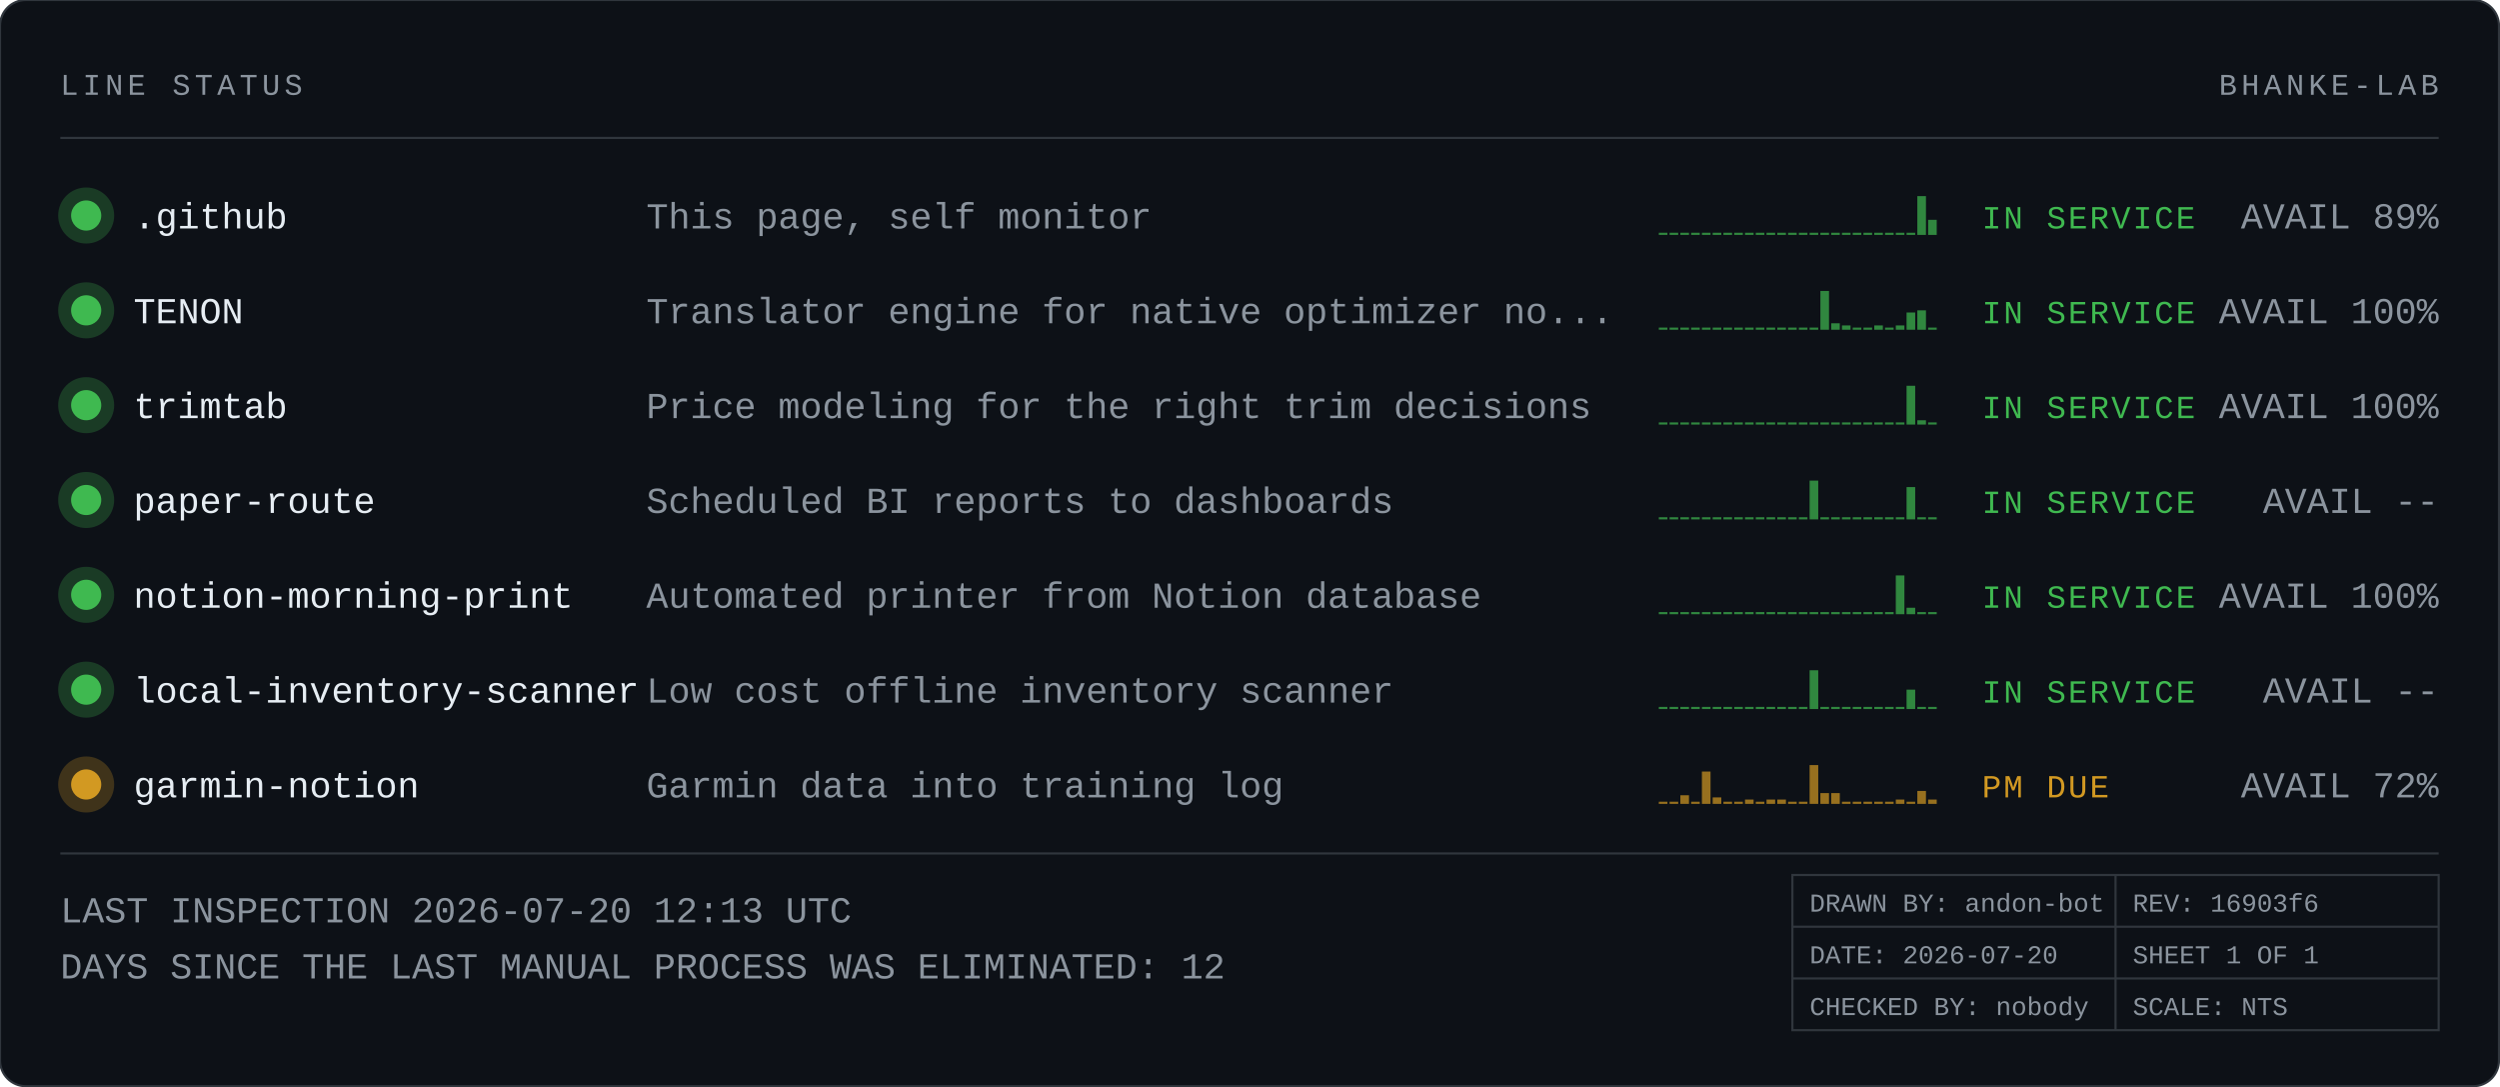
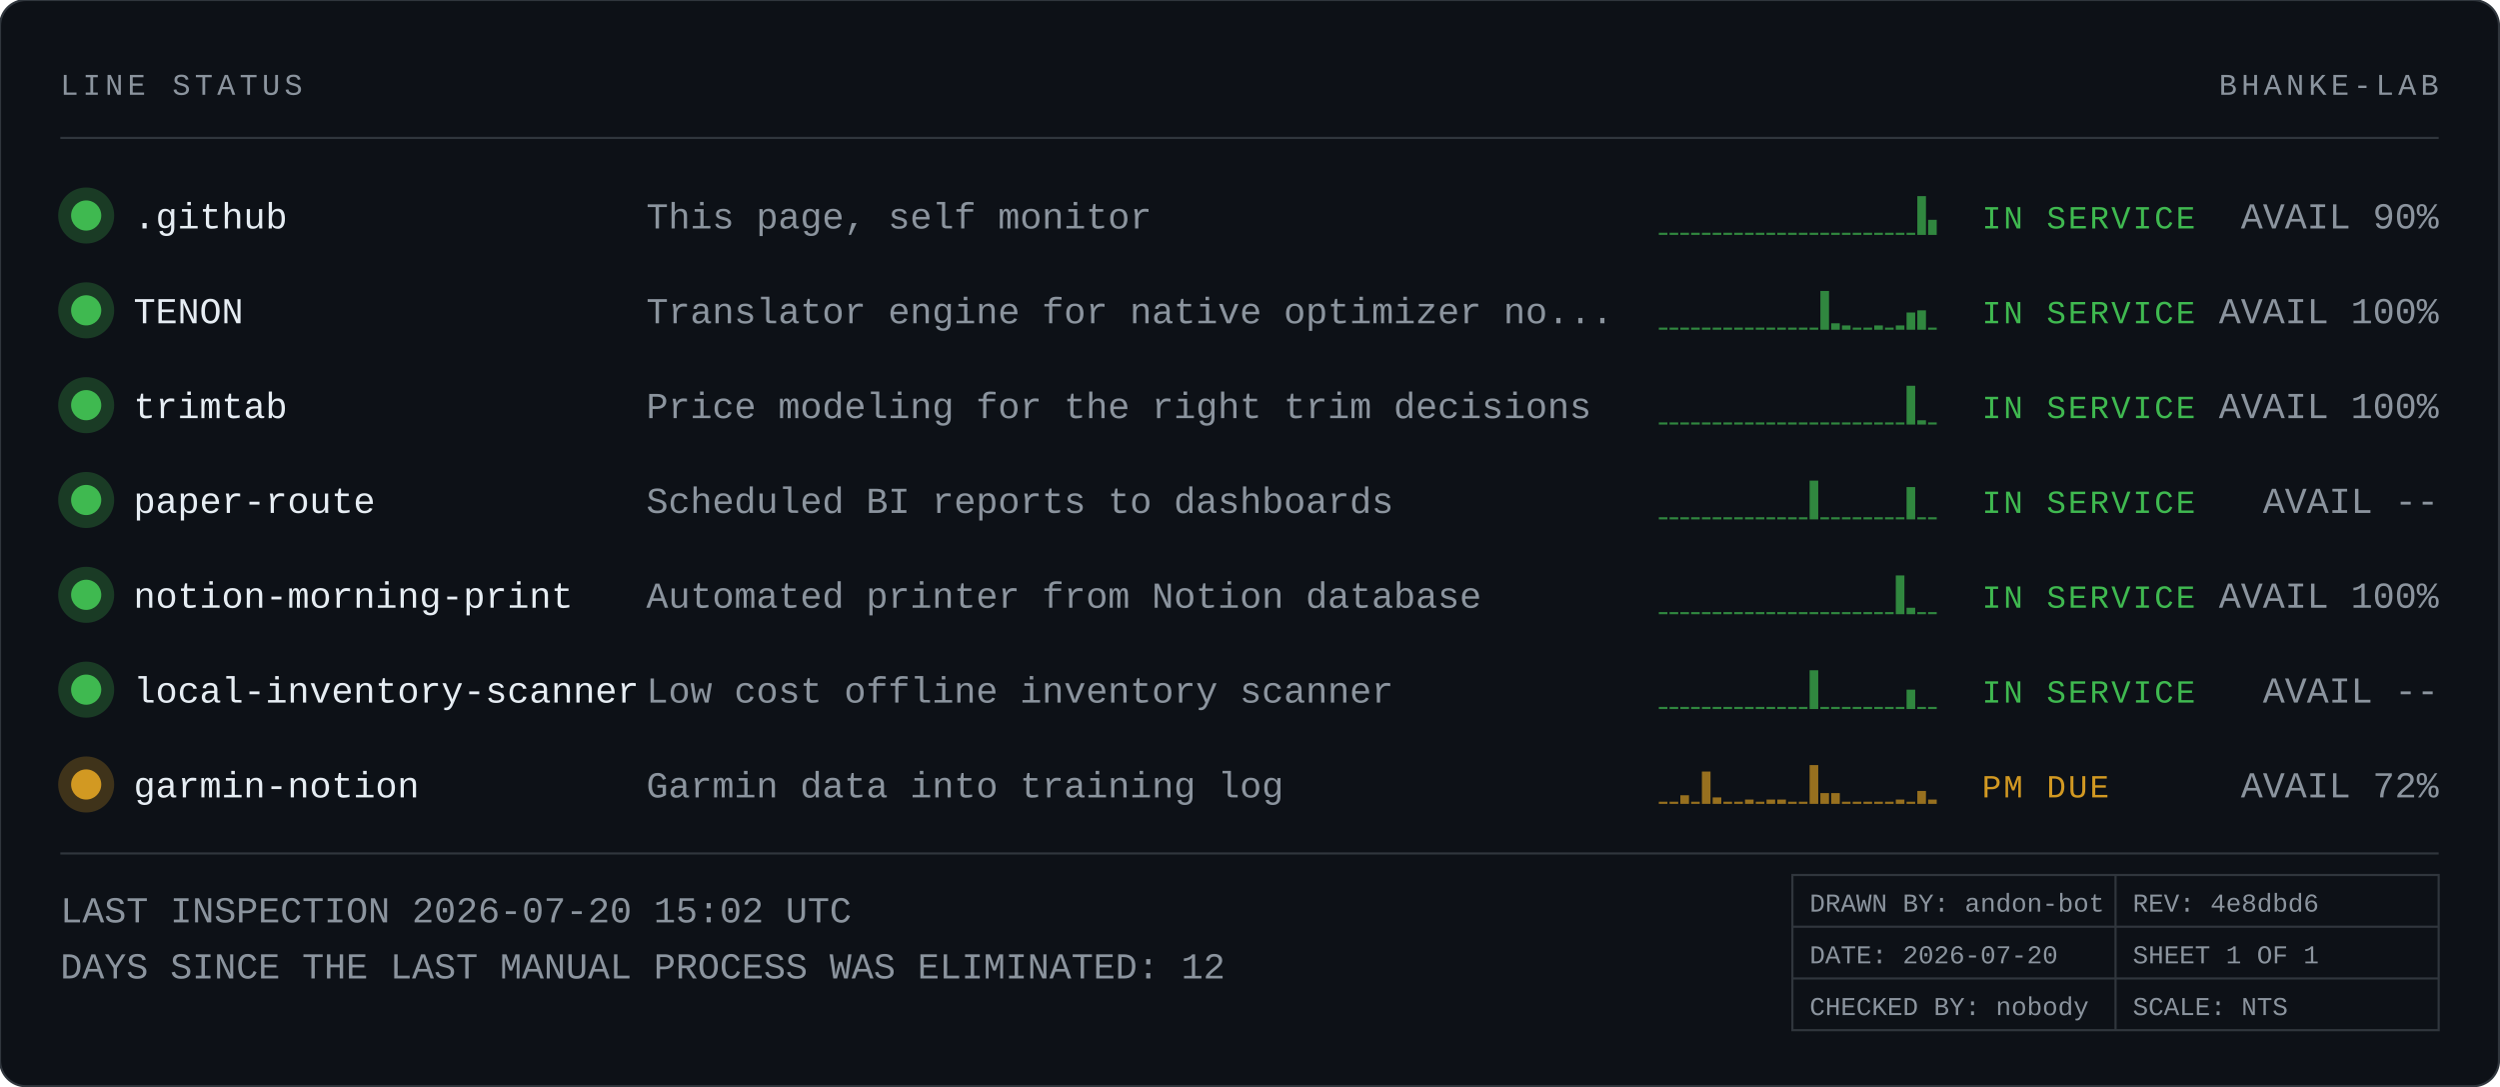
<svg xmlns="http://www.w3.org/2000/svg" width="1160" height="504" viewBox="0 0 1160 504" role="img" aria-label="Andon board">
  <style>
text { font-family: Consolas, 'Courier New', monospace; font-size: 17px; }
.hd { fill: #8b949e; font-size: 14px; letter-spacing: 2px; }
.name { fill: #e6edf3; }
.dim { fill: #8b949e; }
.st { font-size: 15px; letter-spacing: 1px; }
.tb { fill: #8b949e; font-size: 12px; }
</style>
  <rect x="0" y="0" width="1160" height="504" rx="12" fill="#0d1117" stroke="#30363d" />
  <text x="28" y="44" class="hd">LINE STATUS</text>
  <text x="1132" y="44" class="hd" text-anchor="end">BHANKE-LAB</text>
  <line x1="28" y1="64" x2="1132" y2="64" stroke="#30363d" />
  <circle cx="40" cy="100" r="13" fill="#3fb950" opacity="0.25" />
  <circle cx="40" cy="100" r="7" fill="#3fb950" />
  <text x="62" y="106" class="name">.github</text>
  <text x="300" y="106" class="dim">This page, self monitor</text>
  <rect x="770" y="108" width="4" height="1" fill="#3fb950" opacity="0.7" />
  <rect x="775" y="108" width="4" height="1" fill="#3fb950" opacity="0.7" />
  <rect x="780" y="108" width="4" height="1" fill="#3fb950" opacity="0.7" />
  <rect x="785" y="108" width="4" height="1" fill="#3fb950" opacity="0.7" />
  <rect x="790" y="108" width="4" height="1" fill="#3fb950" opacity="0.7" />
  <rect x="795" y="108" width="4" height="1" fill="#3fb950" opacity="0.7" />
  <rect x="800" y="108" width="4" height="1" fill="#3fb950" opacity="0.7" />
  <rect x="805" y="108" width="4" height="1" fill="#3fb950" opacity="0.7" />
  <rect x="810" y="108" width="4" height="1" fill="#3fb950" opacity="0.7" />
  <rect x="815" y="108" width="4" height="1" fill="#3fb950" opacity="0.7" />
  <rect x="820" y="108" width="4" height="1" fill="#3fb950" opacity="0.7" />
  <rect x="825" y="108" width="4" height="1" fill="#3fb950" opacity="0.7" />
  <rect x="830" y="108" width="4" height="1" fill="#3fb950" opacity="0.7" />
  <rect x="835" y="108" width="4" height="1" fill="#3fb950" opacity="0.7" />
  <rect x="840" y="108" width="4" height="1" fill="#3fb950" opacity="0.7" />
  <rect x="845" y="108" width="4" height="1" fill="#3fb950" opacity="0.7" />
  <rect x="850" y="108" width="4" height="1" fill="#3fb950" opacity="0.7" />
  <rect x="855" y="108" width="4" height="1" fill="#3fb950" opacity="0.7" />
  <rect x="860" y="108" width="4" height="1" fill="#3fb950" opacity="0.7" />
  <rect x="865" y="108" width="4" height="1" fill="#3fb950" opacity="0.7" />
  <rect x="870" y="108" width="4" height="1" fill="#3fb950" opacity="0.7" />
  <rect x="875" y="108" width="4" height="1" fill="#3fb950" opacity="0.7" />
  <rect x="880" y="108" width="4" height="1" fill="#3fb950" opacity="0.7" />
  <rect x="885" y="108" width="4" height="1" fill="#3fb950" opacity="0.7" />
  <rect x="890" y="91" width="4" height="18" fill="#3fb950" opacity="0.7" />
  <rect x="895" y="102" width="4" height="7" fill="#3fb950" opacity="0.7" />
  <text x="920" y="106" class="st" fill="#3fb950">IN SERVICE</text>
-   <text x="1132" y="106" class="dim" text-anchor="end">AVAIL 89%</text>
+   <text x="1132" y="106" class="dim" text-anchor="end">AVAIL 90%</text>
  <circle cx="40" cy="144" r="13" fill="#3fb950" opacity="0.25" />
  <circle cx="40" cy="144" r="7" fill="#3fb950" />
  <text x="62" y="150" class="name">TENON</text>
  <text x="300" y="150" class="dim">Translator engine for native optimizer no...</text>
  <rect x="770" y="152" width="4" height="1" fill="#3fb950" opacity="0.7" />
  <rect x="775" y="152" width="4" height="1" fill="#3fb950" opacity="0.7" />
  <rect x="780" y="152" width="4" height="1" fill="#3fb950" opacity="0.7" />
  <rect x="785" y="152" width="4" height="1" fill="#3fb950" opacity="0.7" />
  <rect x="790" y="152" width="4" height="1" fill="#3fb950" opacity="0.7" />
  <rect x="795" y="152" width="4" height="1" fill="#3fb950" opacity="0.7" />
  <rect x="800" y="152" width="4" height="1" fill="#3fb950" opacity="0.7" />
  <rect x="805" y="152" width="4" height="1" fill="#3fb950" opacity="0.7" />
  <rect x="810" y="152" width="4" height="1" fill="#3fb950" opacity="0.7" />
  <rect x="815" y="152" width="4" height="1" fill="#3fb950" opacity="0.7" />
  <rect x="820" y="152" width="4" height="1" fill="#3fb950" opacity="0.7" />
  <rect x="825" y="152" width="4" height="1" fill="#3fb950" opacity="0.7" />
  <rect x="830" y="152" width="4" height="1" fill="#3fb950" opacity="0.7" />
  <rect x="835" y="152" width="4" height="1" fill="#3fb950" opacity="0.7" />
  <rect x="840" y="152" width="4" height="1" fill="#3fb950" opacity="0.7" />
  <rect x="845" y="135" width="4" height="18" fill="#3fb950" opacity="0.7" />
  <rect x="850" y="150" width="4" height="3" fill="#3fb950" opacity="0.7" />
  <rect x="855" y="151" width="4" height="2" fill="#3fb950" opacity="0.7" />
  <rect x="860" y="152" width="4" height="1" fill="#3fb950" opacity="0.7" />
  <rect x="865" y="152" width="4" height="1" fill="#3fb950" opacity="0.7" />
  <rect x="870" y="151" width="4" height="2" fill="#3fb950" opacity="0.7" />
  <rect x="875" y="152" width="4" height="1" fill="#3fb950" opacity="0.7" />
  <rect x="880" y="151" width="4" height="2" fill="#3fb950" opacity="0.7" />
  <rect x="885" y="145" width="4" height="8" fill="#3fb950" opacity="0.7" />
  <rect x="890" y="144" width="4" height="9" fill="#3fb950" opacity="0.7" />
  <rect x="895" y="152" width="4" height="1" fill="#3fb950" opacity="0.7" />
  <text x="920" y="150" class="st" fill="#3fb950">IN SERVICE</text>
  <text x="1132" y="150" class="dim" text-anchor="end">AVAIL 100%</text>
  <circle cx="40" cy="188" r="13" fill="#3fb950" opacity="0.25" />
  <circle cx="40" cy="188" r="7" fill="#3fb950" />
  <text x="62" y="194" class="name">trimtab</text>
  <text x="300" y="194" class="dim">Price modeling for the right trim decisions</text>
  <rect x="770" y="196" width="4" height="1" fill="#3fb950" opacity="0.7" />
  <rect x="775" y="196" width="4" height="1" fill="#3fb950" opacity="0.7" />
  <rect x="780" y="196" width="4" height="1" fill="#3fb950" opacity="0.7" />
  <rect x="785" y="196" width="4" height="1" fill="#3fb950" opacity="0.7" />
  <rect x="790" y="196" width="4" height="1" fill="#3fb950" opacity="0.7" />
  <rect x="795" y="196" width="4" height="1" fill="#3fb950" opacity="0.7" />
  <rect x="800" y="196" width="4" height="1" fill="#3fb950" opacity="0.7" />
  <rect x="805" y="196" width="4" height="1" fill="#3fb950" opacity="0.7" />
  <rect x="810" y="196" width="4" height="1" fill="#3fb950" opacity="0.7" />
  <rect x="815" y="196" width="4" height="1" fill="#3fb950" opacity="0.7" />
  <rect x="820" y="196" width="4" height="1" fill="#3fb950" opacity="0.7" />
  <rect x="825" y="196" width="4" height="1" fill="#3fb950" opacity="0.7" />
  <rect x="830" y="196" width="4" height="1" fill="#3fb950" opacity="0.7" />
  <rect x="835" y="196" width="4" height="1" fill="#3fb950" opacity="0.7" />
  <rect x="840" y="196" width="4" height="1" fill="#3fb950" opacity="0.7" />
  <rect x="845" y="196" width="4" height="1" fill="#3fb950" opacity="0.7" />
  <rect x="850" y="196" width="4" height="1" fill="#3fb950" opacity="0.7" />
  <rect x="855" y="196" width="4" height="1" fill="#3fb950" opacity="0.7" />
  <rect x="860" y="196" width="4" height="1" fill="#3fb950" opacity="0.7" />
  <rect x="865" y="196" width="4" height="1" fill="#3fb950" opacity="0.7" />
  <rect x="870" y="196" width="4" height="1" fill="#3fb950" opacity="0.7" />
  <rect x="875" y="196" width="4" height="1" fill="#3fb950" opacity="0.7" />
  <rect x="880" y="196" width="4" height="1" fill="#3fb950" opacity="0.7" />
  <rect x="885" y="179" width="4" height="18" fill="#3fb950" opacity="0.7" />
  <rect x="890" y="195" width="4" height="2" fill="#3fb950" opacity="0.7" />
  <rect x="895" y="196" width="4" height="1" fill="#3fb950" opacity="0.7" />
  <text x="920" y="194" class="st" fill="#3fb950">IN SERVICE</text>
  <text x="1132" y="194" class="dim" text-anchor="end">AVAIL 100%</text>
  <circle cx="40" cy="232" r="13" fill="#3fb950" opacity="0.25" />
  <circle cx="40" cy="232" r="7" fill="#3fb950" />
  <text x="62" y="238" class="name">paper-route</text>
  <text x="300" y="238" class="dim">Scheduled BI reports to dashboards</text>
  <rect x="770" y="240" width="4" height="1" fill="#3fb950" opacity="0.7" />
  <rect x="775" y="240" width="4" height="1" fill="#3fb950" opacity="0.7" />
  <rect x="780" y="240" width="4" height="1" fill="#3fb950" opacity="0.7" />
  <rect x="785" y="240" width="4" height="1" fill="#3fb950" opacity="0.7" />
  <rect x="790" y="240" width="4" height="1" fill="#3fb950" opacity="0.7" />
  <rect x="795" y="240" width="4" height="1" fill="#3fb950" opacity="0.7" />
  <rect x="800" y="240" width="4" height="1" fill="#3fb950" opacity="0.7" />
  <rect x="805" y="240" width="4" height="1" fill="#3fb950" opacity="0.7" />
  <rect x="810" y="240" width="4" height="1" fill="#3fb950" opacity="0.7" />
  <rect x="815" y="240" width="4" height="1" fill="#3fb950" opacity="0.7" />
  <rect x="820" y="240" width="4" height="1" fill="#3fb950" opacity="0.7" />
  <rect x="825" y="240" width="4" height="1" fill="#3fb950" opacity="0.7" />
  <rect x="830" y="240" width="4" height="1" fill="#3fb950" opacity="0.7" />
  <rect x="835" y="240" width="4" height="1" fill="#3fb950" opacity="0.7" />
  <rect x="840" y="223" width="4" height="18" fill="#3fb950" opacity="0.7" />
  <rect x="845" y="240" width="4" height="1" fill="#3fb950" opacity="0.7" />
  <rect x="850" y="240" width="4" height="1" fill="#3fb950" opacity="0.7" />
  <rect x="855" y="240" width="4" height="1" fill="#3fb950" opacity="0.7" />
  <rect x="860" y="240" width="4" height="1" fill="#3fb950" opacity="0.7" />
  <rect x="865" y="240" width="4" height="1" fill="#3fb950" opacity="0.7" />
  <rect x="870" y="240" width="4" height="1" fill="#3fb950" opacity="0.7" />
  <rect x="875" y="240" width="4" height="1" fill="#3fb950" opacity="0.7" />
  <rect x="880" y="240" width="4" height="1" fill="#3fb950" opacity="0.7" />
  <rect x="885" y="226" width="4" height="15" fill="#3fb950" opacity="0.7" />
  <rect x="890" y="240" width="4" height="1" fill="#3fb950" opacity="0.7" />
  <rect x="895" y="240" width="4" height="1" fill="#3fb950" opacity="0.7" />
  <text x="920" y="238" class="st" fill="#3fb950">IN SERVICE</text>
  <text x="1132" y="238" class="dim" text-anchor="end">AVAIL --</text>
  <circle cx="40" cy="276" r="13" fill="#3fb950" opacity="0.25" />
  <circle cx="40" cy="276" r="7" fill="#3fb950" />
  <text x="62" y="282" class="name">notion-morning-print</text>
  <text x="300" y="282" class="dim">Automated printer from Notion database</text>
  <rect x="770" y="284" width="4" height="1" fill="#3fb950" opacity="0.7" />
  <rect x="775" y="284" width="4" height="1" fill="#3fb950" opacity="0.7" />
  <rect x="780" y="284" width="4" height="1" fill="#3fb950" opacity="0.7" />
  <rect x="785" y="284" width="4" height="1" fill="#3fb950" opacity="0.7" />
  <rect x="790" y="284" width="4" height="1" fill="#3fb950" opacity="0.7" />
  <rect x="795" y="284" width="4" height="1" fill="#3fb950" opacity="0.7" />
  <rect x="800" y="284" width="4" height="1" fill="#3fb950" opacity="0.7" />
  <rect x="805" y="284" width="4" height="1" fill="#3fb950" opacity="0.7" />
  <rect x="810" y="284" width="4" height="1" fill="#3fb950" opacity="0.7" />
  <rect x="815" y="284" width="4" height="1" fill="#3fb950" opacity="0.7" />
  <rect x="820" y="284" width="4" height="1" fill="#3fb950" opacity="0.7" />
  <rect x="825" y="284" width="4" height="1" fill="#3fb950" opacity="0.7" />
  <rect x="830" y="284" width="4" height="1" fill="#3fb950" opacity="0.7" />
  <rect x="835" y="284" width="4" height="1" fill="#3fb950" opacity="0.7" />
  <rect x="840" y="284" width="4" height="1" fill="#3fb950" opacity="0.7" />
  <rect x="845" y="284" width="4" height="1" fill="#3fb950" opacity="0.7" />
  <rect x="850" y="284" width="4" height="1" fill="#3fb950" opacity="0.7" />
  <rect x="855" y="284" width="4" height="1" fill="#3fb950" opacity="0.7" />
  <rect x="860" y="284" width="4" height="1" fill="#3fb950" opacity="0.7" />
  <rect x="865" y="284" width="4" height="1" fill="#3fb950" opacity="0.7" />
  <rect x="870" y="284" width="4" height="1" fill="#3fb950" opacity="0.7" />
  <rect x="875" y="284" width="4" height="1" fill="#3fb950" opacity="0.7" />
  <rect x="880" y="267" width="4" height="18" fill="#3fb950" opacity="0.7" />
  <rect x="885" y="282" width="4" height="3" fill="#3fb950" opacity="0.7" />
  <rect x="890" y="284" width="4" height="1" fill="#3fb950" opacity="0.7" />
  <rect x="895" y="284" width="4" height="1" fill="#3fb950" opacity="0.7" />
  <text x="920" y="282" class="st" fill="#3fb950">IN SERVICE</text>
  <text x="1132" y="282" class="dim" text-anchor="end">AVAIL 100%</text>
  <circle cx="40" cy="320" r="13" fill="#3fb950" opacity="0.25" />
  <circle cx="40" cy="320" r="7" fill="#3fb950" />
  <text x="62" y="326" class="name">local-inventory-scanner</text>
  <text x="300" y="326" class="dim">Low cost offline inventory scanner</text>
  <rect x="770" y="328" width="4" height="1" fill="#3fb950" opacity="0.7" />
  <rect x="775" y="328" width="4" height="1" fill="#3fb950" opacity="0.7" />
  <rect x="780" y="328" width="4" height="1" fill="#3fb950" opacity="0.7" />
  <rect x="785" y="328" width="4" height="1" fill="#3fb950" opacity="0.7" />
  <rect x="790" y="328" width="4" height="1" fill="#3fb950" opacity="0.7" />
  <rect x="795" y="328" width="4" height="1" fill="#3fb950" opacity="0.7" />
  <rect x="800" y="328" width="4" height="1" fill="#3fb950" opacity="0.7" />
  <rect x="805" y="328" width="4" height="1" fill="#3fb950" opacity="0.7" />
  <rect x="810" y="328" width="4" height="1" fill="#3fb950" opacity="0.7" />
  <rect x="815" y="328" width="4" height="1" fill="#3fb950" opacity="0.7" />
  <rect x="820" y="328" width="4" height="1" fill="#3fb950" opacity="0.7" />
  <rect x="825" y="328" width="4" height="1" fill="#3fb950" opacity="0.7" />
  <rect x="830" y="328" width="4" height="1" fill="#3fb950" opacity="0.7" />
  <rect x="835" y="328" width="4" height="1" fill="#3fb950" opacity="0.7" />
  <rect x="840" y="311" width="4" height="18" fill="#3fb950" opacity="0.7" />
  <rect x="845" y="328" width="4" height="1" fill="#3fb950" opacity="0.7" />
  <rect x="850" y="328" width="4" height="1" fill="#3fb950" opacity="0.7" />
  <rect x="855" y="328" width="4" height="1" fill="#3fb950" opacity="0.7" />
  <rect x="860" y="328" width="4" height="1" fill="#3fb950" opacity="0.7" />
  <rect x="865" y="328" width="4" height="1" fill="#3fb950" opacity="0.7" />
  <rect x="870" y="328" width="4" height="1" fill="#3fb950" opacity="0.7" />
  <rect x="875" y="328" width="4" height="1" fill="#3fb950" opacity="0.7" />
  <rect x="880" y="328" width="4" height="1" fill="#3fb950" opacity="0.7" />
  <rect x="885" y="320" width="4" height="9" fill="#3fb950" opacity="0.7" />
  <rect x="890" y="328" width="4" height="1" fill="#3fb950" opacity="0.7" />
  <rect x="895" y="328" width="4" height="1" fill="#3fb950" opacity="0.7" />
  <text x="920" y="326" class="st" fill="#3fb950">IN SERVICE</text>
  <text x="1132" y="326" class="dim" text-anchor="end">AVAIL --</text>
  <circle cx="40" cy="364" r="13" fill="#d29922" opacity="0.25">
    <animate attributeName="opacity" values="0.25;0.8;0.25" dur="2s" repeatCount="indefinite" />
  </circle>
  <circle cx="40" cy="364" r="7" fill="#d29922" />
  <text x="62" y="370" class="name">garmin-notion</text>
  <text x="300" y="370" class="dim">Garmin data into training log</text>
  <rect x="770" y="372" width="4" height="1" fill="#d29922" opacity="0.7" />
  <rect x="775" y="372" width="4" height="1" fill="#d29922" opacity="0.7" />
  <rect x="780" y="369" width="4" height="4" fill="#d29922" opacity="0.7" />
  <rect x="785" y="372" width="4" height="1" fill="#d29922" opacity="0.7" />
  <rect x="790" y="358" width="4" height="15" fill="#d29922" opacity="0.7" />
  <rect x="795" y="370" width="4" height="3" fill="#d29922" opacity="0.7" />
  <rect x="800" y="372" width="4" height="1" fill="#d29922" opacity="0.7" />
  <rect x="805" y="372" width="4" height="1" fill="#d29922" opacity="0.7" />
  <rect x="810" y="371" width="4" height="2" fill="#d29922" opacity="0.7" />
  <rect x="815" y="372" width="4" height="1" fill="#d29922" opacity="0.7" />
  <rect x="820" y="371" width="4" height="2" fill="#d29922" opacity="0.7" />
  <rect x="825" y="371" width="4" height="2" fill="#d29922" opacity="0.7" />
  <rect x="830" y="372" width="4" height="1" fill="#d29922" opacity="0.7" />
  <rect x="835" y="372" width="4" height="1" fill="#d29922" opacity="0.7" />
  <rect x="840" y="355" width="4" height="18" fill="#d29922" opacity="0.7" />
  <rect x="845" y="368" width="4" height="5" fill="#d29922" opacity="0.7" />
  <rect x="850" y="368" width="4" height="5" fill="#d29922" opacity="0.7" />
  <rect x="855" y="372" width="4" height="1" fill="#d29922" opacity="0.7" />
  <rect x="860" y="372" width="4" height="1" fill="#d29922" opacity="0.7" />
  <rect x="865" y="372" width="4" height="1" fill="#d29922" opacity="0.7" />
  <rect x="870" y="372" width="4" height="1" fill="#d29922" opacity="0.7" />
  <rect x="875" y="372" width="4" height="1" fill="#d29922" opacity="0.7" />
  <rect x="880" y="371" width="4" height="2" fill="#d29922" opacity="0.7" />
  <rect x="885" y="372" width="4" height="1" fill="#d29922" opacity="0.7" />
  <rect x="890" y="367" width="4" height="6" fill="#d29922" opacity="0.7" />
  <rect x="895" y="371" width="4" height="2" fill="#d29922" opacity="0.7" />
  <text x="920" y="370" class="st" fill="#d29922">PM DUE</text>
  <text x="1132" y="370" class="dim" text-anchor="end">AVAIL 72%</text>
  <line x1="28" y1="396" x2="1132" y2="396" stroke="#30363d" />
-   <text x="28" y="428" class="dim">LAST INSPECTION 2026-07-20 12:13 UTC</text>
+   <text x="28" y="428" class="dim">LAST INSPECTION 2026-07-20 15:02 UTC</text>
  <text x="28" y="454" class="dim">DAYS SINCE THE LAST MANUAL PROCESS WAS ELIMINATED: 12</text>
  <rect x="832" y="406" width="300" height="72" fill="none" stroke="#30363d" />
  <line x1="832" y1="430" x2="1132" y2="430" stroke="#30363d" />
  <line x1="832" y1="454" x2="1132" y2="454" stroke="#30363d" />
  <line x1="982" y1="406" x2="982" y2="478" stroke="#30363d" />
  <text x="840" y="423" class="tb">DRAWN BY: andon-bot</text>
-   <text x="990" y="423" class="tb">REV: 16903f6</text>
+   <text x="990" y="423" class="tb">REV: 4e8dbd6</text>
  <text x="840" y="447" class="tb">DATE: 2026-07-20</text>
  <text x="990" y="447" class="tb">SHEET 1 OF 1</text>
  <text x="840" y="471" class="tb">CHECKED BY: nobody</text>
  <text x="990" y="471" class="tb">SCALE: NTS</text>
</svg>
